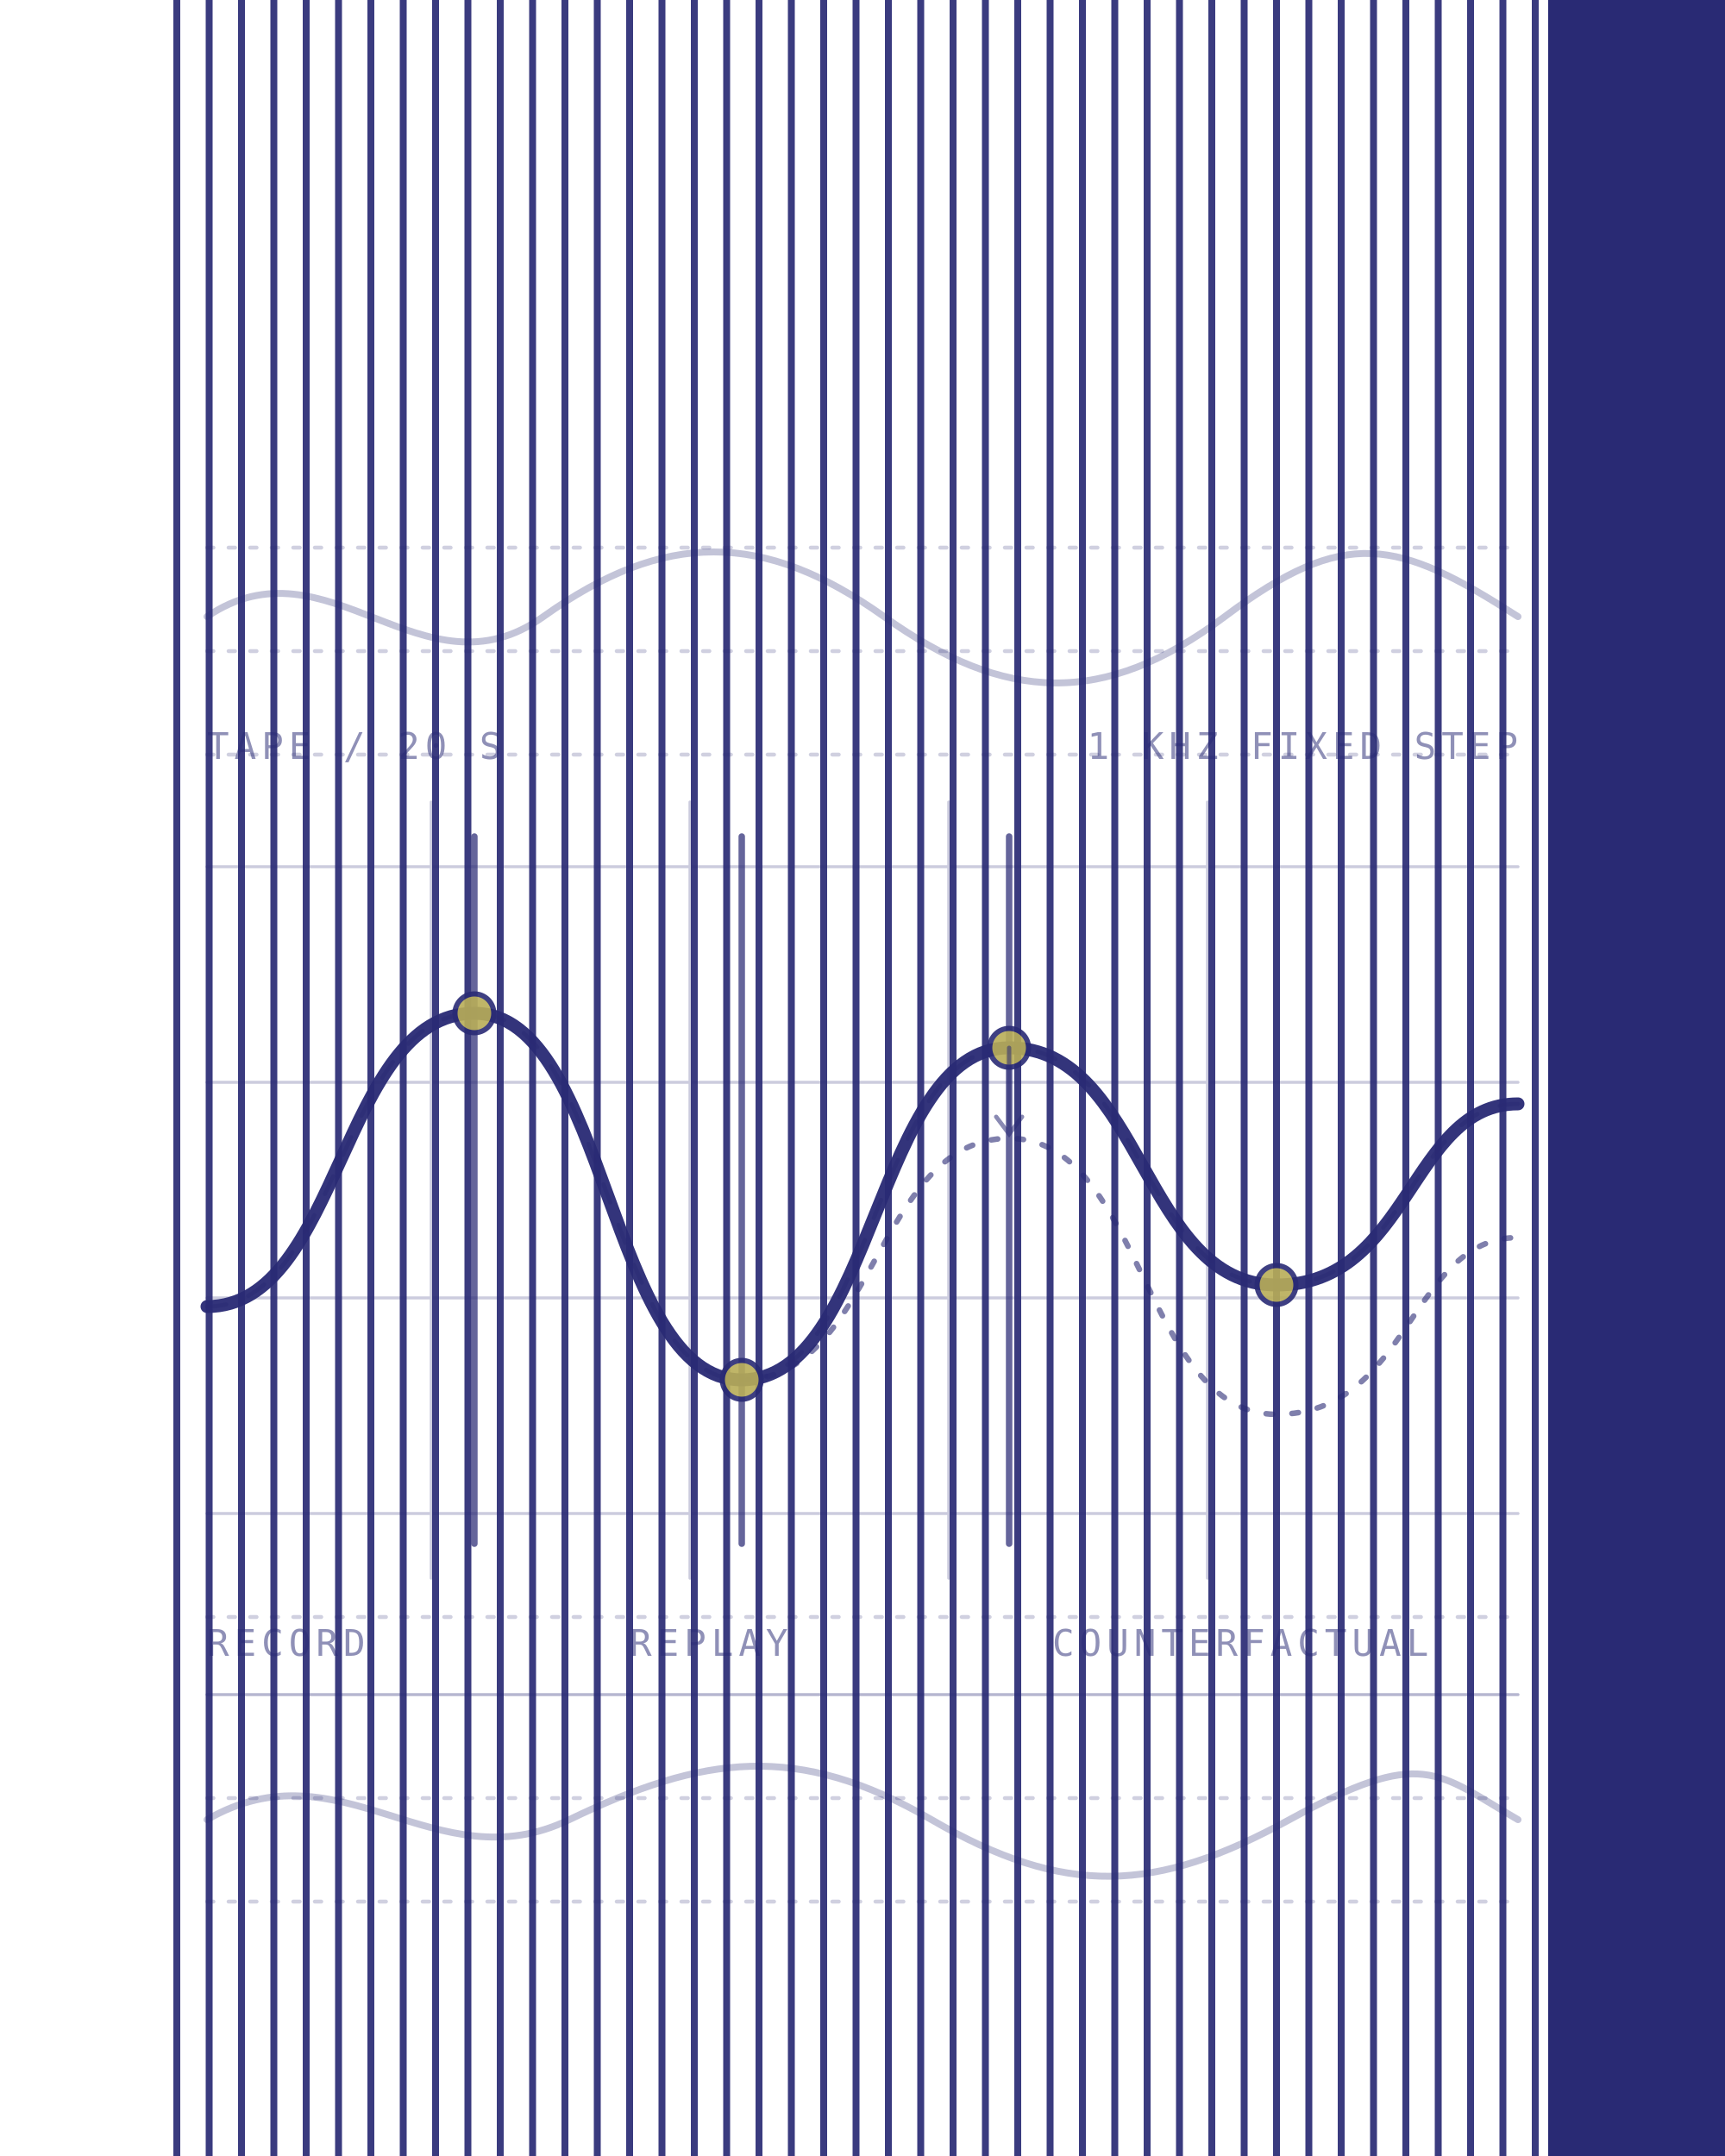
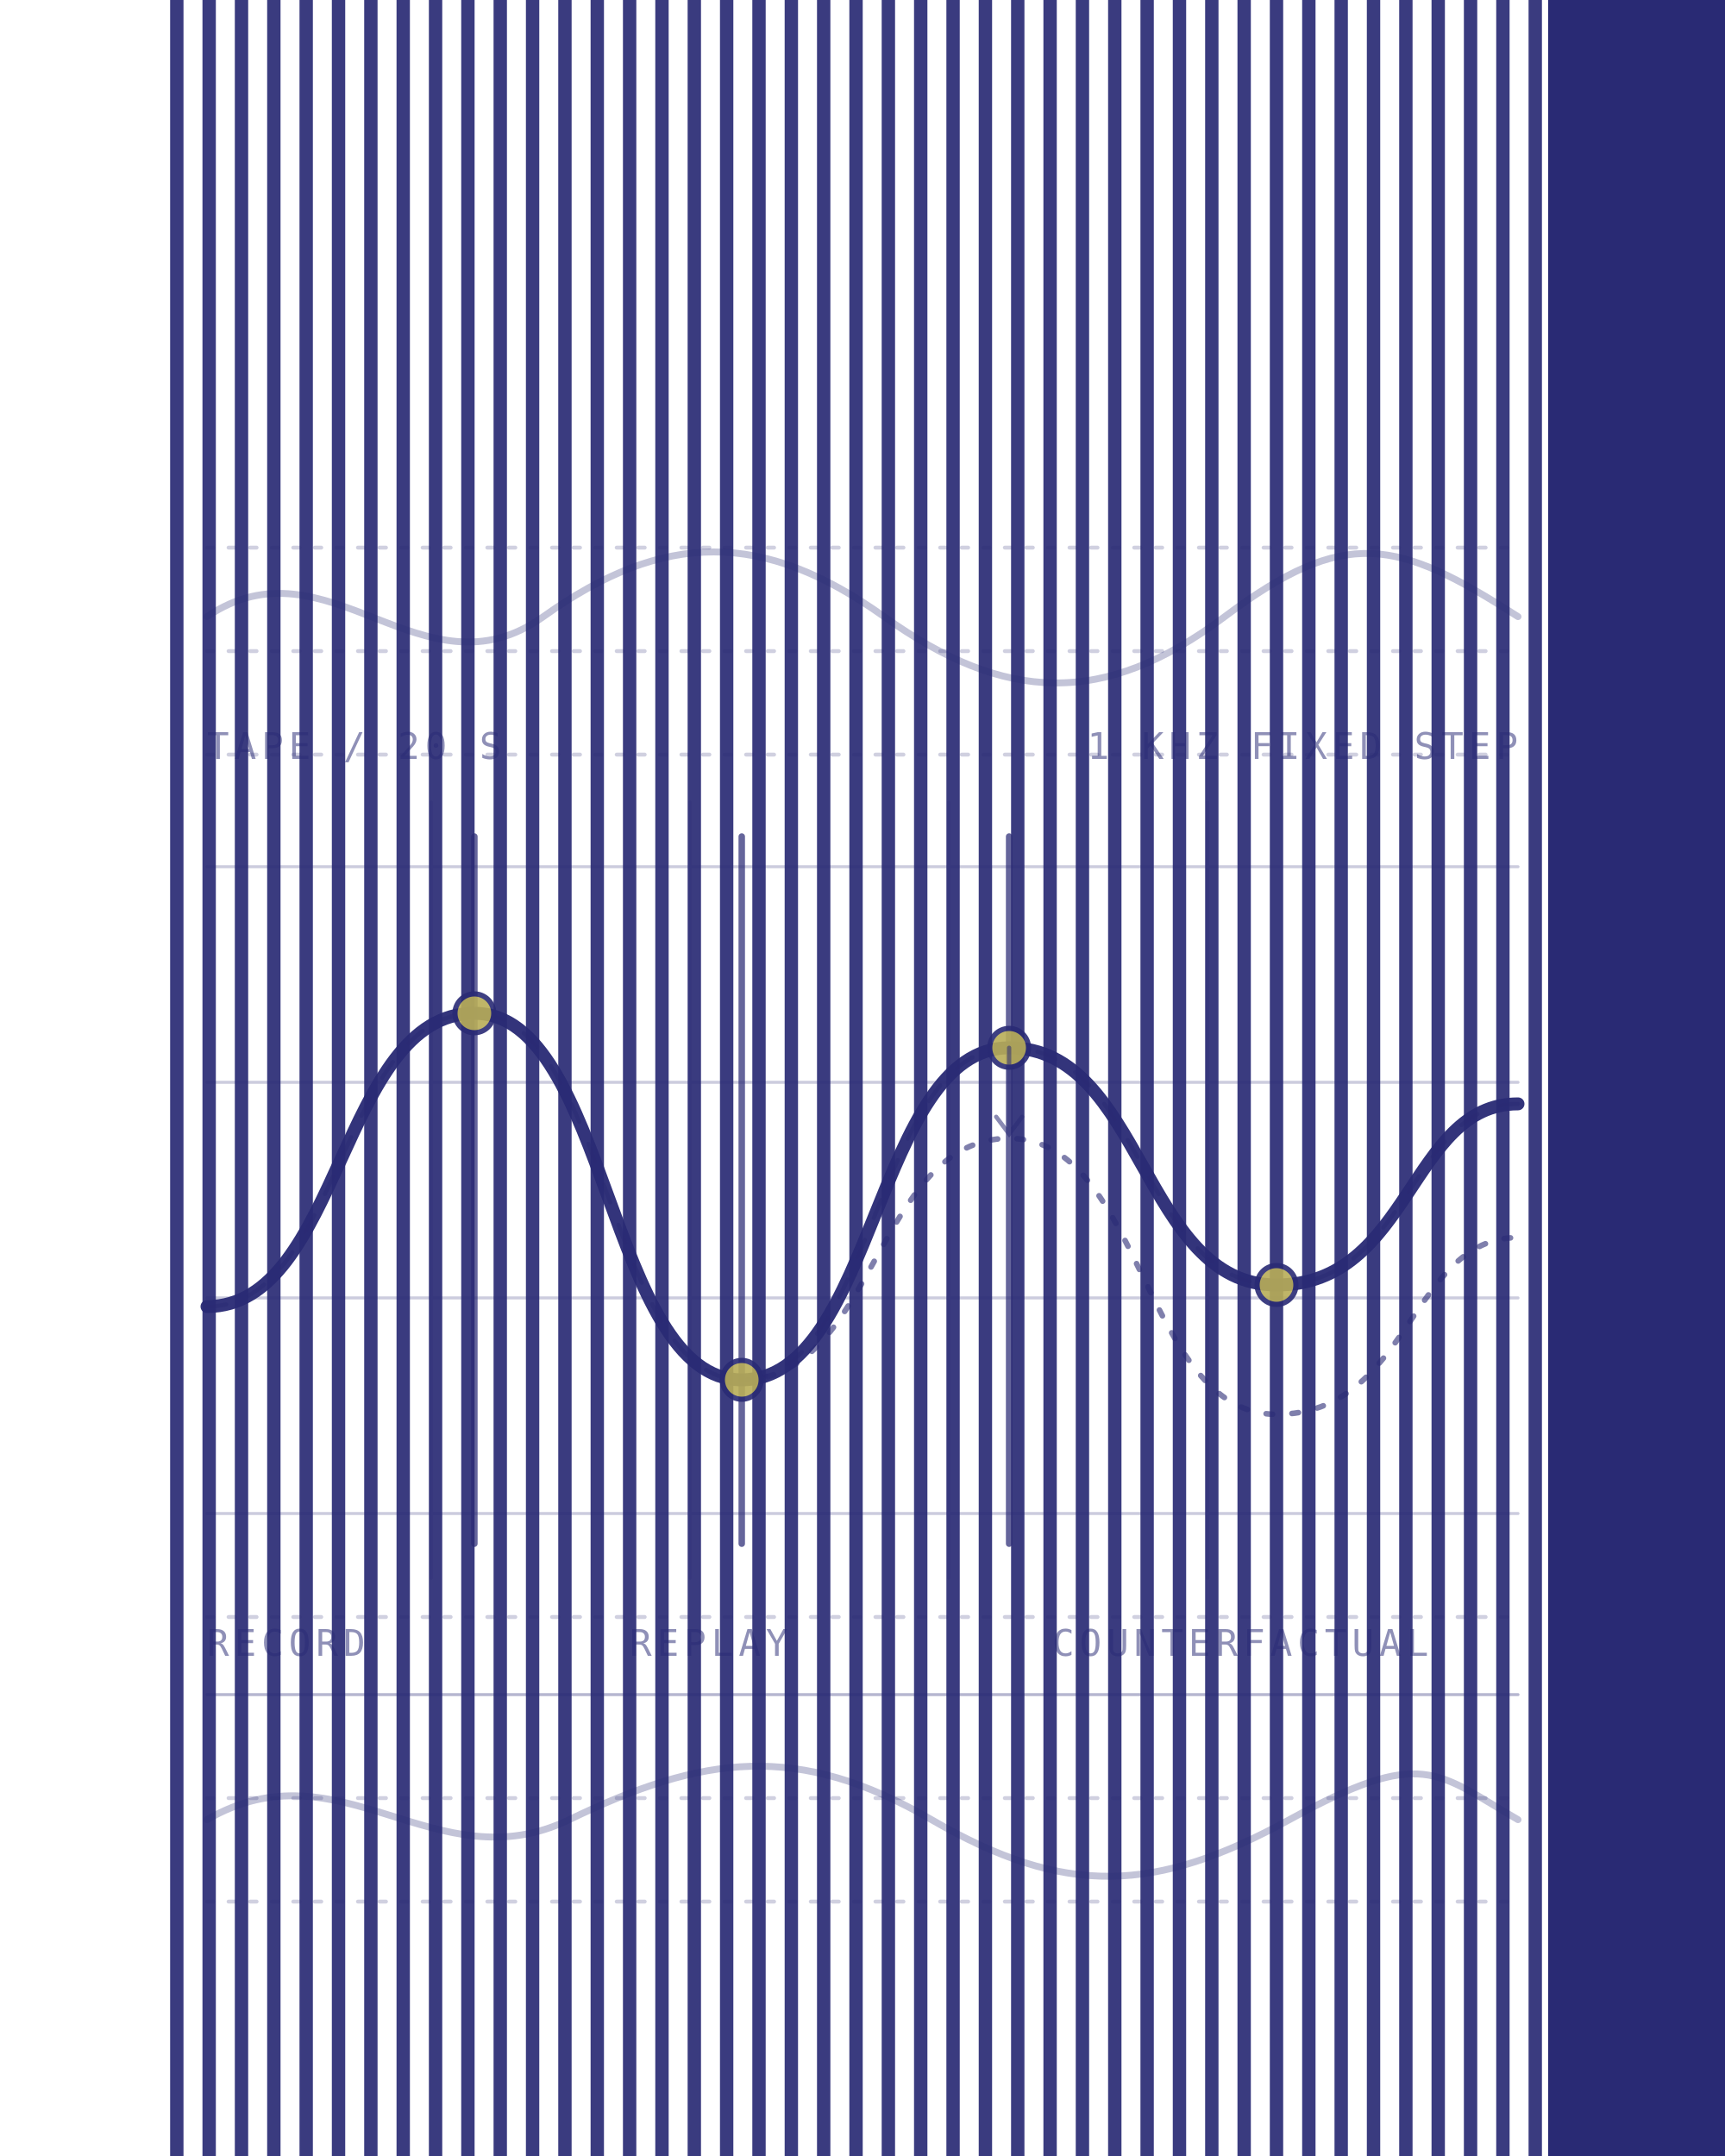
<svg xmlns="http://www.w3.org/2000/svg" viewBox="0 0 800 1000">
  <g fill="none" stroke="#292a74" stroke-linecap="round">
    <g>
      <path d="M718 0H800V1000H718Z" fill="#292a74" stroke="none" />
-       <path d="M82 0V1000M97 0V1000M112 0V1000M127 0V1000M142 0V1000M157 0V1000M172 0V1000M187 0V1000M202 0V1000M217 0V1000M232 0V1000M247 0V1000M262 0V1000M277 0V1000M292 0V1000M307 0V1000M322 0V1000M337 0V1000M352 0V1000M367 0V1000M382 0V1000M397 0V1000M412 0V1000M427 0V1000M442 0V1000M457 0V1000M472 0V1000M487 0V1000M502 0V1000M517 0V1000M532 0V1000M547 0V1000M562 0V1000M577 0V1000M592 0V1000M607 0V1000M622 0V1000M637 0V1000M652 0V1000M667 0V1000M682 0V1000M697 0V1000M712 0V1000" opacity=".92" stroke-width="3.2" />
+       <path d="M82 0V1000M97 0V1000M112 0V1000M127 0V1000M142 0V1000M157 0V1000M172 0V1000M187 0V1000M202 0V1000M217 0V1000M232 0V1000M247 0V1000M262 0V1000M277 0V1000M292 0V1000M307 0V1000M322 0V1000M337 0V1000M352 0V1000M367 0V1000M382 0V1000M397 0V1000M412 0V1000M427 0V1000M442 0V1000M457 0V1000M472 0V1000M487 0V1000M502 0V1000M517 0V1000M532 0V1000M547 0V1000M562 0V1000M577 0V1000M592 0V1000M607 0V1000M622 0V1000M637 0V1000M652 0V1000M667 0V1000M682 0V1000M697 0V1000M712 0V1000" opacity=".92" stroke-width="6.2" />
      <path d="M96 254H704M96 302H704M96 350H704M96 750H704M96 834H704M96 882H704" opacity=".22" stroke-width="1.8" stroke-dasharray="3 7" />
    </g>
    <g opacity=".28" stroke-width="3.2">
      <path d="M96 286C152 248 196 326 252 286S354 246 410 286 512 328 568 286 648 250 704 286" />
      <path d="M96 844C158 808 202 874 264 844S370 808 432 844 536 878 598 844 666 822 704 844" />
    </g>
    <g opacity=".24" stroke-width="1.4">
      <path d="M96 402H704M96 502H704M96 602H704M96 702H704" />
      <path d="M200 372V732M320 372V732M440 372V732M560 372V732" />
    </g>
    <path d="M96 606C158 606 158 470 220 470S282 640 344 640 406 486 468 486 530 596 592 596 654 512 704 512" stroke-width="6" opacity=".95" />
    <path d="M96 606C158 606 158 470 220 470S282 640 344 640 406 486 468 486 530 596 592 596 654 512 704 512" stroke-width="2" opacity=".5" stroke-dasharray="9 11" />
    <path d="M344 640C406 640 406 528 468 528S530 656 592 656 654 574 704 574" stroke-width="2.6" opacity=".6" stroke-dasharray="3 9" />
    <g stroke-width="3" opacity=".72">
      <path d="M220 388V716M344 388V716M468 388V716" />
    </g>
    <g stroke-width="2.4" opacity=".9" fill="#b8ad58">
      <circle cx="220" cy="470" r="9" />
      <circle cx="344" cy="640" r="9" />
      <circle cx="468" cy="486" r="9" />
      <circle cx="592" cy="596" r="9" />
    </g>
    <g stroke-width="2" opacity=".55">
      <path d="M468 486V524M462 518l6 8 6-8" />
    </g>
    <path d="M96 786H704" opacity=".34" stroke-width="1.4" />
  </g>
  <g fill="#292a74" opacity=".52" font-family="ui-monospace, SFMono-Regular, Menlo, monospace" font-size="17" letter-spacing="2.4">
    <text x="96" y="352">TAPE / 20 S</text>
    <text x="704" y="352" text-anchor="end">1 KHZ FIXED STEP</text>
    <text x="96" y="768">RECORD</text>
    <text x="292" y="768">REPLAY</text>
    <text x="488" y="768">COUNTERFACTUAL</text>
  </g>
</svg>
